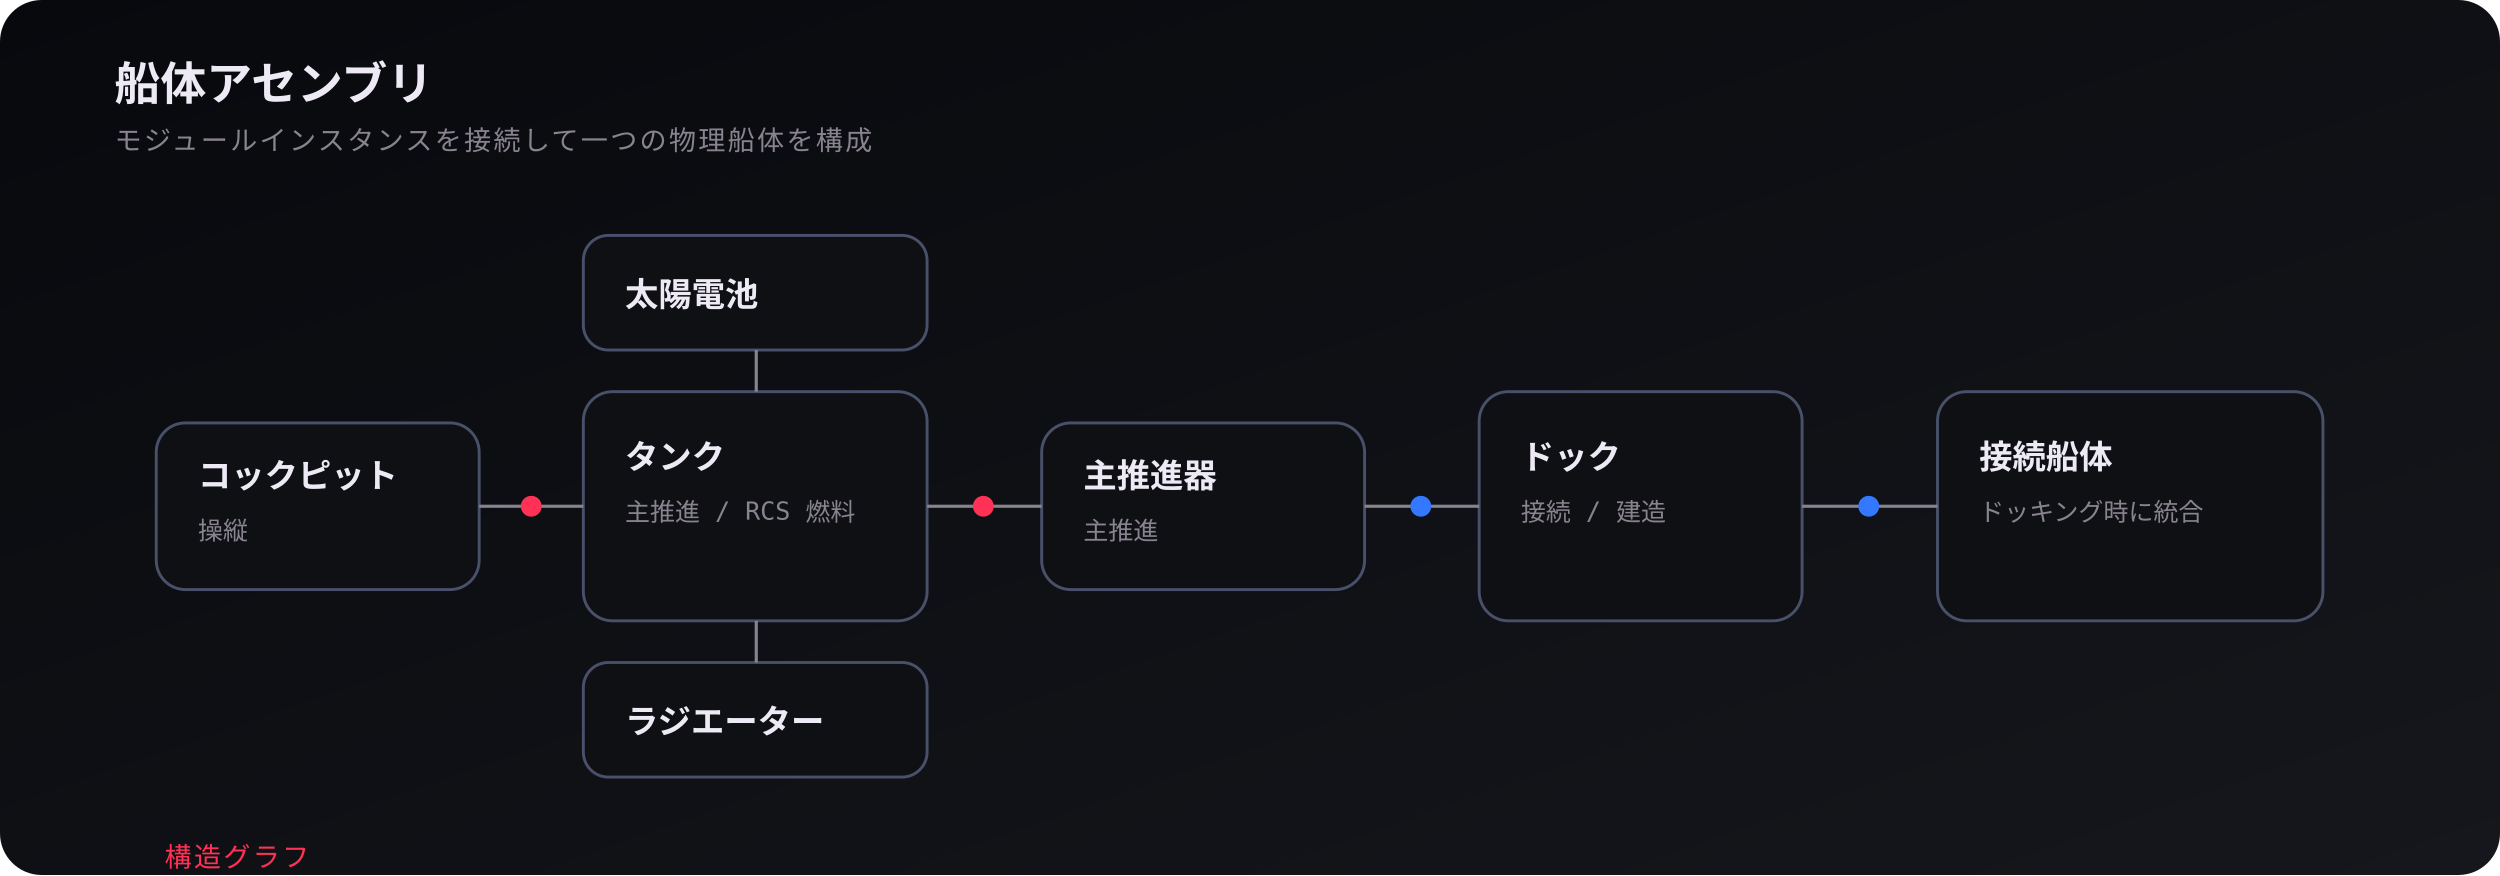
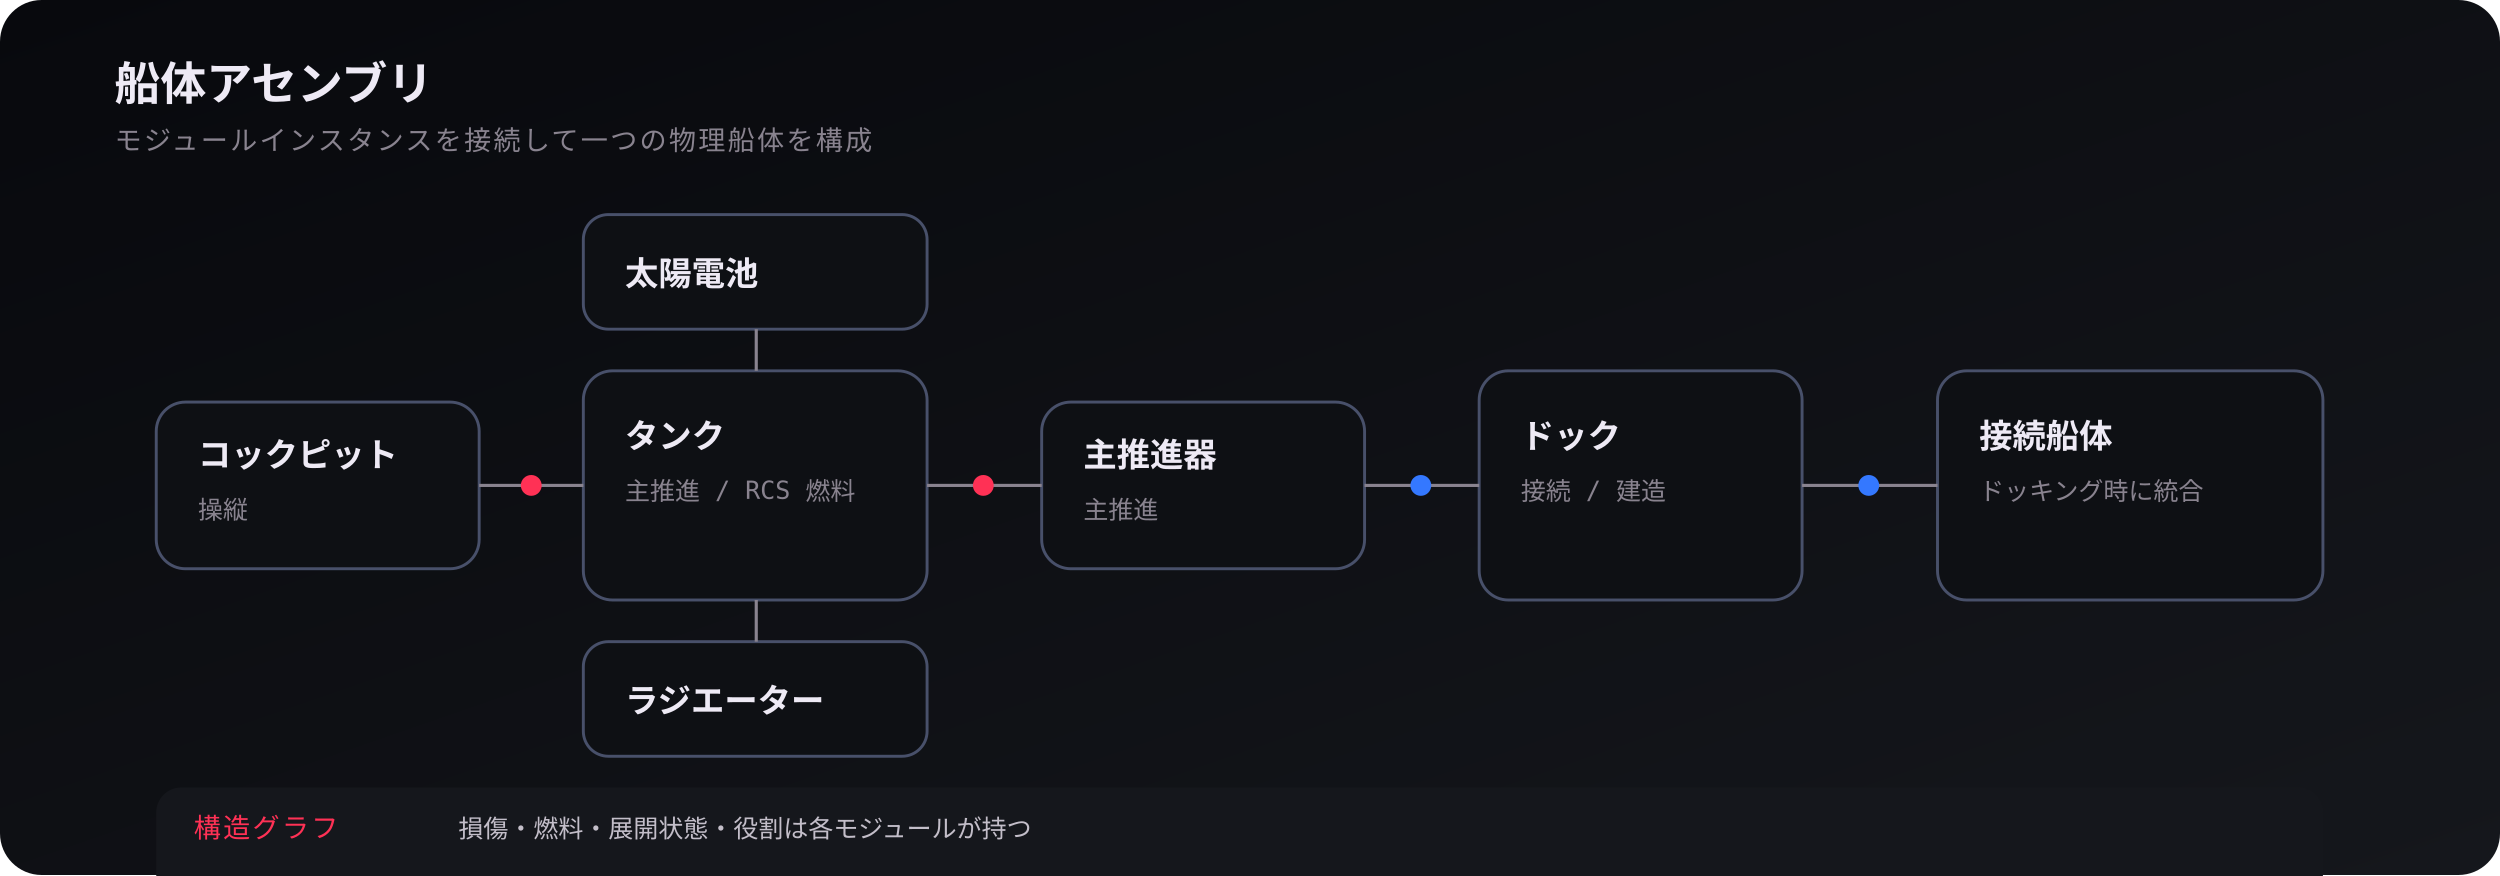
<svg xmlns="http://www.w3.org/2000/svg" width="1200" height="420" viewBox="0 0 1200 420">
  <defs>
    <style>
.m{font-family:ui-monospace,SFMono-Regular,Menlo,Consolas,monospace}.sans{font-family:system-ui,-apple-system,sans-serif}
.t{fill:#eeeaf5}.b{fill:#c3bec9}.d{fill:#89838f}.f{fill:#5f5a65}.a{fill:#ff3155}.an{fill:#ff6b82}.s{fill:#3478ff}
.box{fill:#0e1014;stroke:#48506a;stroke-width:1.4}.soft{fill:#15171c}.line{fill:none;stroke:#89838f;stroke-width:1.5}.accent{fill:none;stroke:#ff3155;stroke-width:2}.signal{fill:none;stroke:#3478ff;stroke-width:2}.dash{stroke-dasharray:7 7}
.h{font-size:22px;font-weight:700}.k{font-size:13px;letter-spacing:1.1px}.v{font-size:16px;font-weight:600}.sm{font-size:12px}.xs{font-size:10px;letter-spacing:.8px}
</style>
    <linearGradient id="bg" x1="0" y1="0" x2="1" y2="1">
      <stop stop-color="#08090d" />
      <stop offset="1" stop-color="#15171c" />
    </linearGradient>
    <filter id="glow">
      <feGaussianBlur stdDeviation="4" result="b" />
      <feMerge>
        <feMergeNode in="b" />
        <feMergeNode in="SourceGraphic" />
      </feMerge>
    </filter>
    <marker id="arrR" viewBox="0 0 10 10" refX="9" refY="5" markerWidth="7" markerHeight="7" orient="auto">
      <path d="M0 0L10 5 0 10Z" fill="#ff3155" />
    </marker>
    <marker id="arrB" viewBox="0 0 10 10" refX="9" refY="5" markerWidth="7" markerHeight="7" orient="auto">
      <path d="M0 0L10 5 0 10Z" fill="#3478ff" />
    </marker>
  </defs>
  <rect width="1200" height="420" rx="20" fill="url(#bg)" />
  <text x="55" y="48" class="m t h">船体アセンブリ</text>
  <text x="55" y="72" class="m d k">モジュールインスタンスを接続して一つの物理船体を構成</text>
-   <g transform="translate(75 118)">
+   <g transform="translate(75 108)">
    <rect x="0" y="85" width="155" height="80" rx="14" class="box" />
    <text x="20" y="116" class="sans t v">コックピット</text>
    <text x="20" y="141" class="m d sm">操縦</text>
    <rect x="205" y="70" width="165" height="110" rx="14" class="box" />
    <text x="225" y="107" class="sans t v">タンク</text>
    <text x="225" y="132" class="m d sm">主推進 / RCS 燃料</text>
    <rect x="425" y="85" width="155" height="80" rx="14" class="box" />
    <text x="445" y="116" class="sans t v">主推進器</text>
    <text x="445" y="141" class="m d sm">主推進</text>
    <rect x="205" y="-5" width="165" height="55" rx="12" class="box" />
    <text x="225" y="29" class="sans t v">太陽電池</text>
    <rect x="205" y="200" width="165" height="55" rx="12" class="box" />
    <text x="225" y="234" class="sans t v">ラジエーター</text>
    <rect x="635" y="70" width="155" height="110" rx="14" class="box" />
    <text x="655" y="107" class="sans t v">ドック</text>
    <text x="655" y="132" class="m d sm">接続 / 建造</text>
    <rect x="855" y="70" width="185" height="110" rx="14" class="box" />
    <text x="875" y="107" class="sans t v">接続船体</text>
    <text x="875" y="132" class="m d sm">ドッキング時に統合</text>
    <path d="M155 125H205M370 125H425M580 125H635M790 125H855M288 50V70M288 180V200" class="line" />
    <circle cx="180" cy="125" r="5" fill="#ff3155" />
    <circle cx="397" cy="125" r="5" fill="#ff3155" />
    <circle cx="607" cy="125" r="5" fill="#3478ff" />
    <circle cx="822" cy="125" r="5" fill="#3478ff" />
-     <text x="4" y="298" class="m a k">構造グラフ</text>
-     <text x="4" y="323" class="m b sm">損傷・燃料・展開状態・役割は各モジュールが持つ</text>
+     <rect x="0" y="270" width="1040" height="58" rx="12" class="soft" />
+     <text x="18" y="294" class="m a k">構造グラフ</text>
+     <text x="145" y="294" class="m b sm">損傷・燃料・展開状態・役割は各モジュールが持つ</text>
  </g>
</svg>
